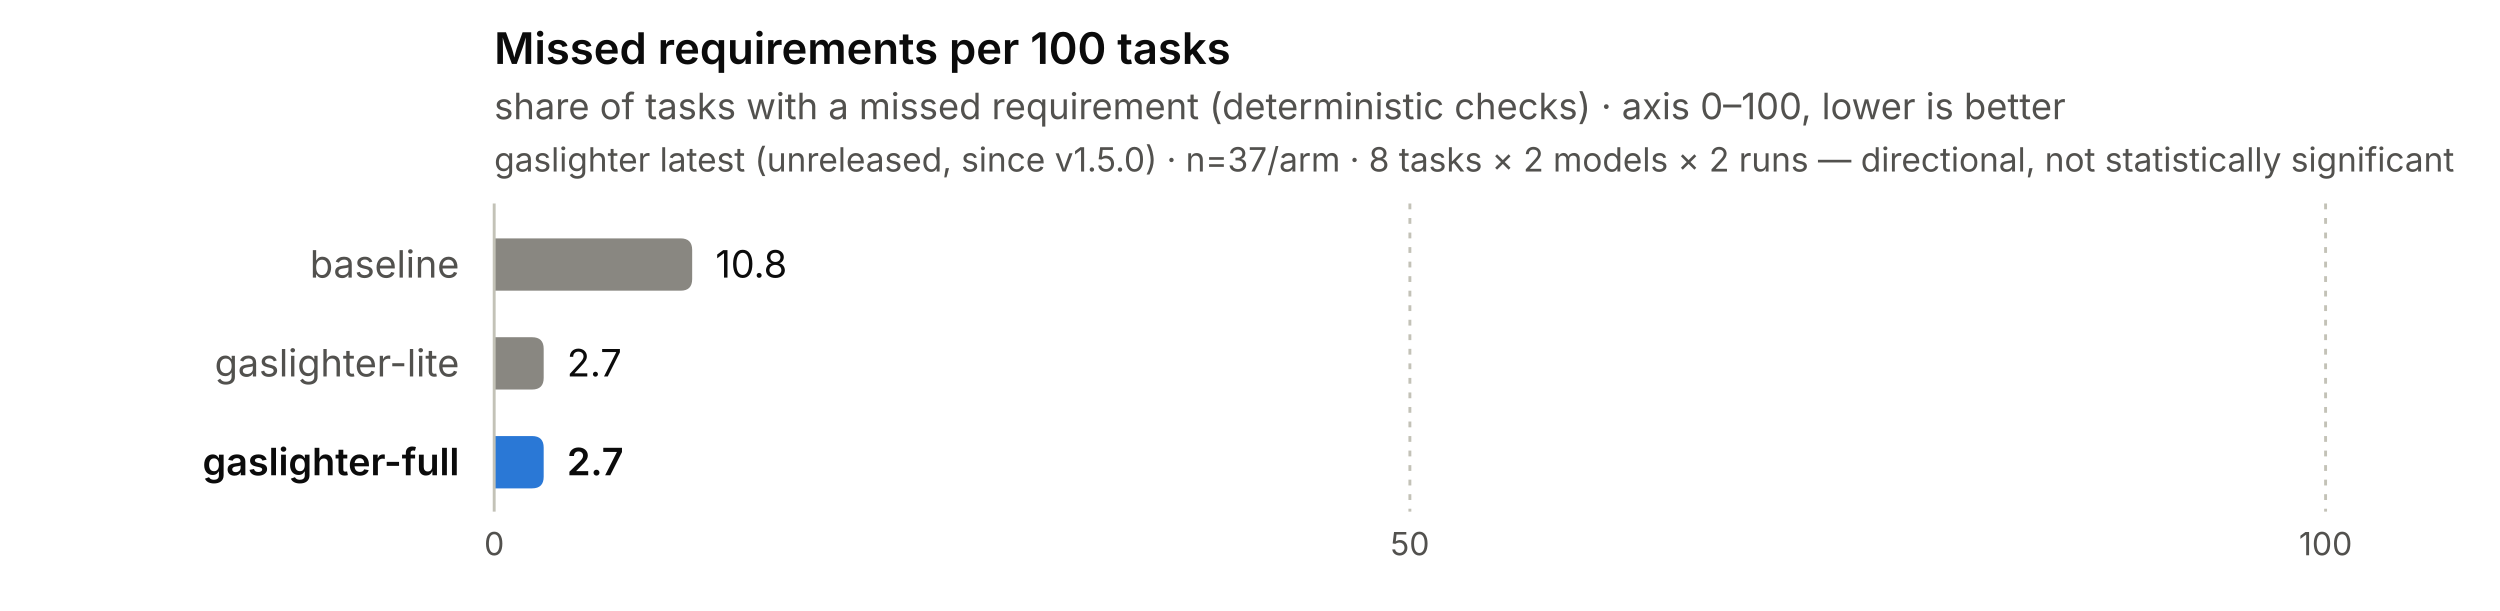
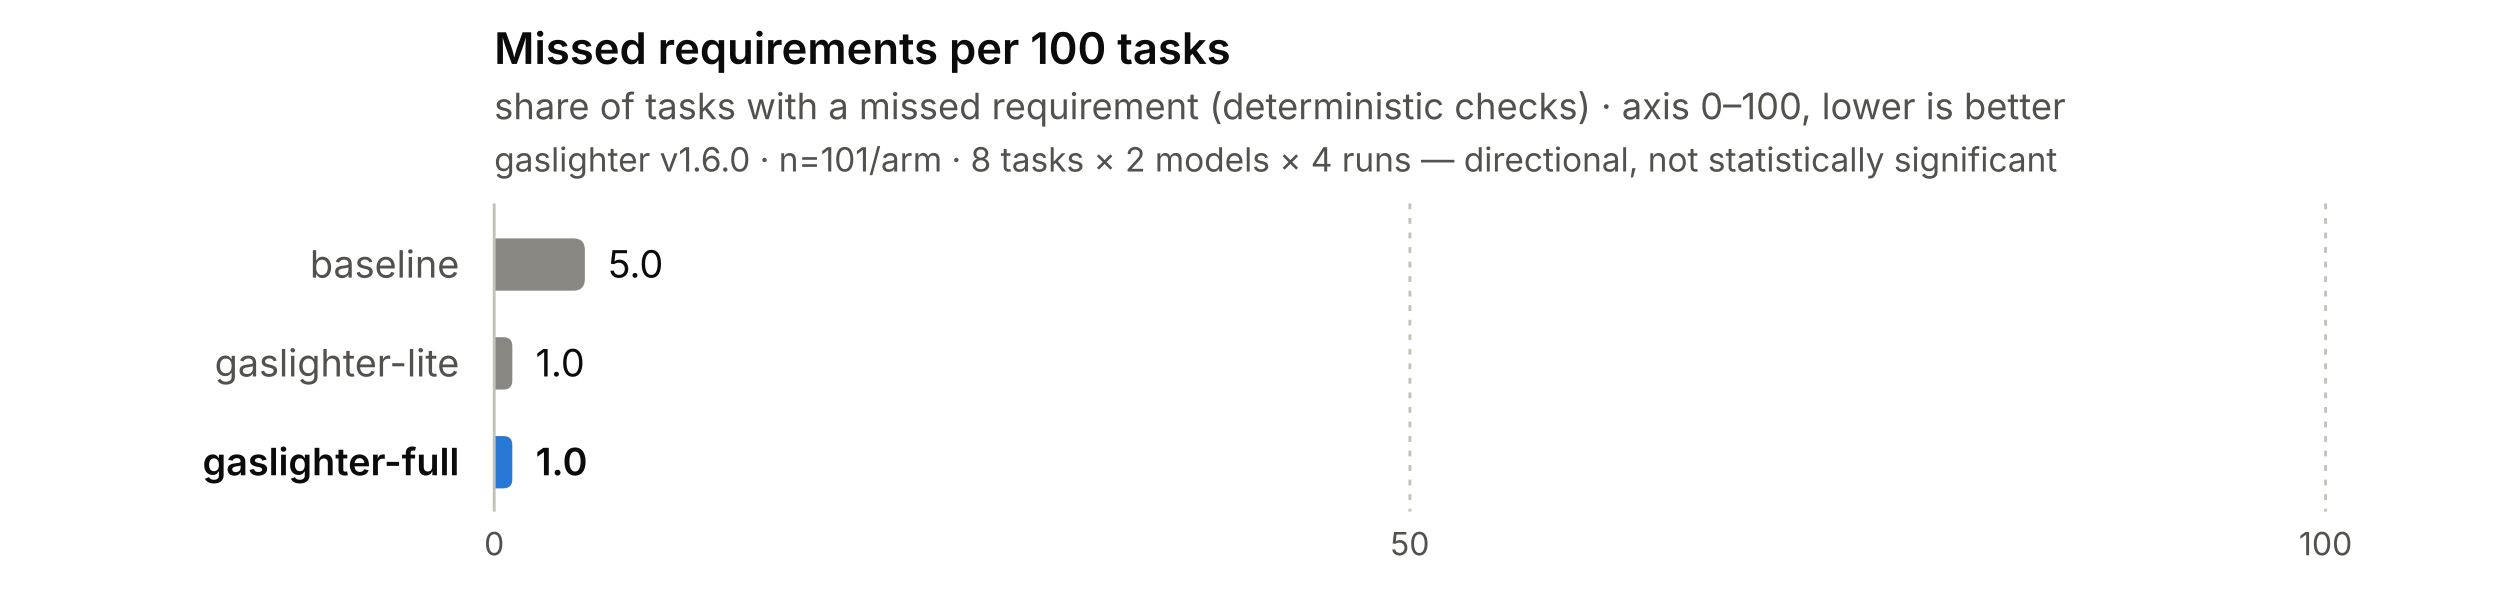
- <svg xmlns="http://www.w3.org/2000/svg" width="860" height="210" viewBox="0 0 860 210" role="img" aria-label="Missed requirements per 100 tasks by arm; gaslighter-full lowest at 2.7, baseline highest at 10.8.">
+ <svg xmlns="http://www.w3.org/2000/svg" width="860" height="210" viewBox="0 0 860 210" role="img" aria-label="Missed requirements per 100 tasks by arm; gaslighter-full lowest at 1.0, baseline highest at 5.0.">
  <text x="170" y="22" font-family="system-ui, -apple-system, &quot;Segoe UI&quot;, sans-serif" font-size="15" font-weight="600" fill="#0b0b0b">Missed requirements per 100 tasks</text>
  <text x="170" y="41" font-family="system-ui, -apple-system, &quot;Segoe UI&quot;, sans-serif" font-size="12.5" fill="#52514e">share of tasks with a missed requirement (deterministic checks) · axis 0–100, lower is better</text>
-   <text x="170" y="59" font-family="system-ui, -apple-system, &quot;Segoe UI&quot;, sans-serif" font-size="11.5" fill="#52514e">gaslighter latest (unreleased, since v1.5.0) · n=37/arm · 8 tasks × 2 models × 2 runs — directional, not statistically significant</text>
+   <text x="170" y="59" font-family="system-ui, -apple-system, &quot;Segoe UI&quot;, sans-serif" font-size="11.5" fill="#52514e">gaslighter v1.6.0 · n=101/arm · 8 tasks × 2 models × 4 runs — directional, not statistically significant</text>
  <text x="158" y="95.5" text-anchor="end" font-family="system-ui, -apple-system, &quot;Segoe UI&quot;, sans-serif" font-size="13" fill="#52514e">baseline</text>
-   <path d="M170,82.0 H234.108 Q238.108,82.0 238.108,86.0 V96.0 Q238.108,100.0 234.108,100.0 H170 Z" fill="#898781" />
-   <text x="246.108" y="95.5" font-family="system-ui, -apple-system, &quot;Segoe UI&quot;, sans-serif" font-size="13" fill="#0b0b0b">10.8</text>
+   <path d="M170,82.0 H197.188 Q201.188,82.0 201.188,86.0 V96.0 Q201.188,100.0 197.188,100.0 H170 Z" fill="#898781" />
+   <text x="209.188" y="95.5" font-family="system-ui, -apple-system, &quot;Segoe UI&quot;, sans-serif" font-size="13" fill="#0b0b0b">5.0</text>
  <text x="158" y="129.5" text-anchor="end" font-family="system-ui, -apple-system, &quot;Segoe UI&quot;, sans-serif" font-size="13" fill="#52514e">gaslighter-lite</text>
-   <path d="M170,116.0 H183.027 Q187.027,116.0 187.027,120.0 V130.0 Q187.027,134.0 183.027,134.0 H170 Z" fill="#898781" />
-   <text x="195.027" y="129.5" font-family="system-ui, -apple-system, &quot;Segoe UI&quot;, sans-serif" font-size="13" fill="#0b0b0b">2.7</text>
+   <path d="M170,116.0 H173.119 Q176.238,116.0 176.238,119.119 V130.881 Q176.238,134.0 173.119,134.0 H170 Z" fill="#898781" />
+   <text x="184.238" y="129.5" font-family="system-ui, -apple-system, &quot;Segoe UI&quot;, sans-serif" font-size="13" fill="#0b0b0b">1.0</text>
  <text x="158" y="163.5" text-anchor="end" font-family="system-ui, -apple-system, &quot;Segoe UI&quot;, sans-serif" font-size="13" font-weight="600" fill="#0b0b0b">gaslighter-full</text>
-   <path d="M170,150.0 H183.027 Q187.027,150.0 187.027,154.0 V164.0 Q187.027,168.0 183.027,168.0 H170 Z" fill="#2a78d6" />
-   <text x="195.027" y="163.5" font-family="system-ui, -apple-system, &quot;Segoe UI&quot;, sans-serif" font-size="13" font-weight="600" fill="#0b0b0b">2.7</text>
+   <path d="M170,150.0 H173.119 Q176.238,150.0 176.238,153.119 V164.881 Q176.238,168.0 173.119,168.0 H170 Z" fill="#2a78d6" />
+   <text x="184.238" y="163.5" font-family="system-ui, -apple-system, &quot;Segoe UI&quot;, sans-serif" font-size="13" font-weight="600" fill="#0b0b0b">1.0</text>
  <line x1="170" y1="70" x2="170" y2="176" stroke="#c3c2b7" stroke-width="1" />
  <line x1="485.0" y1="70" x2="485.0" y2="176" stroke="#c3c2b7" stroke-width="1" stroke-dasharray="2 3" />
  <text x="485.0" y="191" text-anchor="middle" font-family="system-ui, -apple-system, &quot;Segoe UI&quot;, sans-serif" font-size="11" fill="#52514e">50</text>
  <line x1="800.0" y1="70" x2="800.0" y2="176" stroke="#c3c2b7" stroke-width="1" stroke-dasharray="2 3" />
  <text x="800.0" y="191" text-anchor="middle" font-family="system-ui, -apple-system, &quot;Segoe UI&quot;, sans-serif" font-size="11" fill="#52514e">100</text>
  <text x="170" y="191" text-anchor="middle" font-family="system-ui, -apple-system, &quot;Segoe UI&quot;, sans-serif" font-size="11" fill="#52514e">0</text>
</svg>
